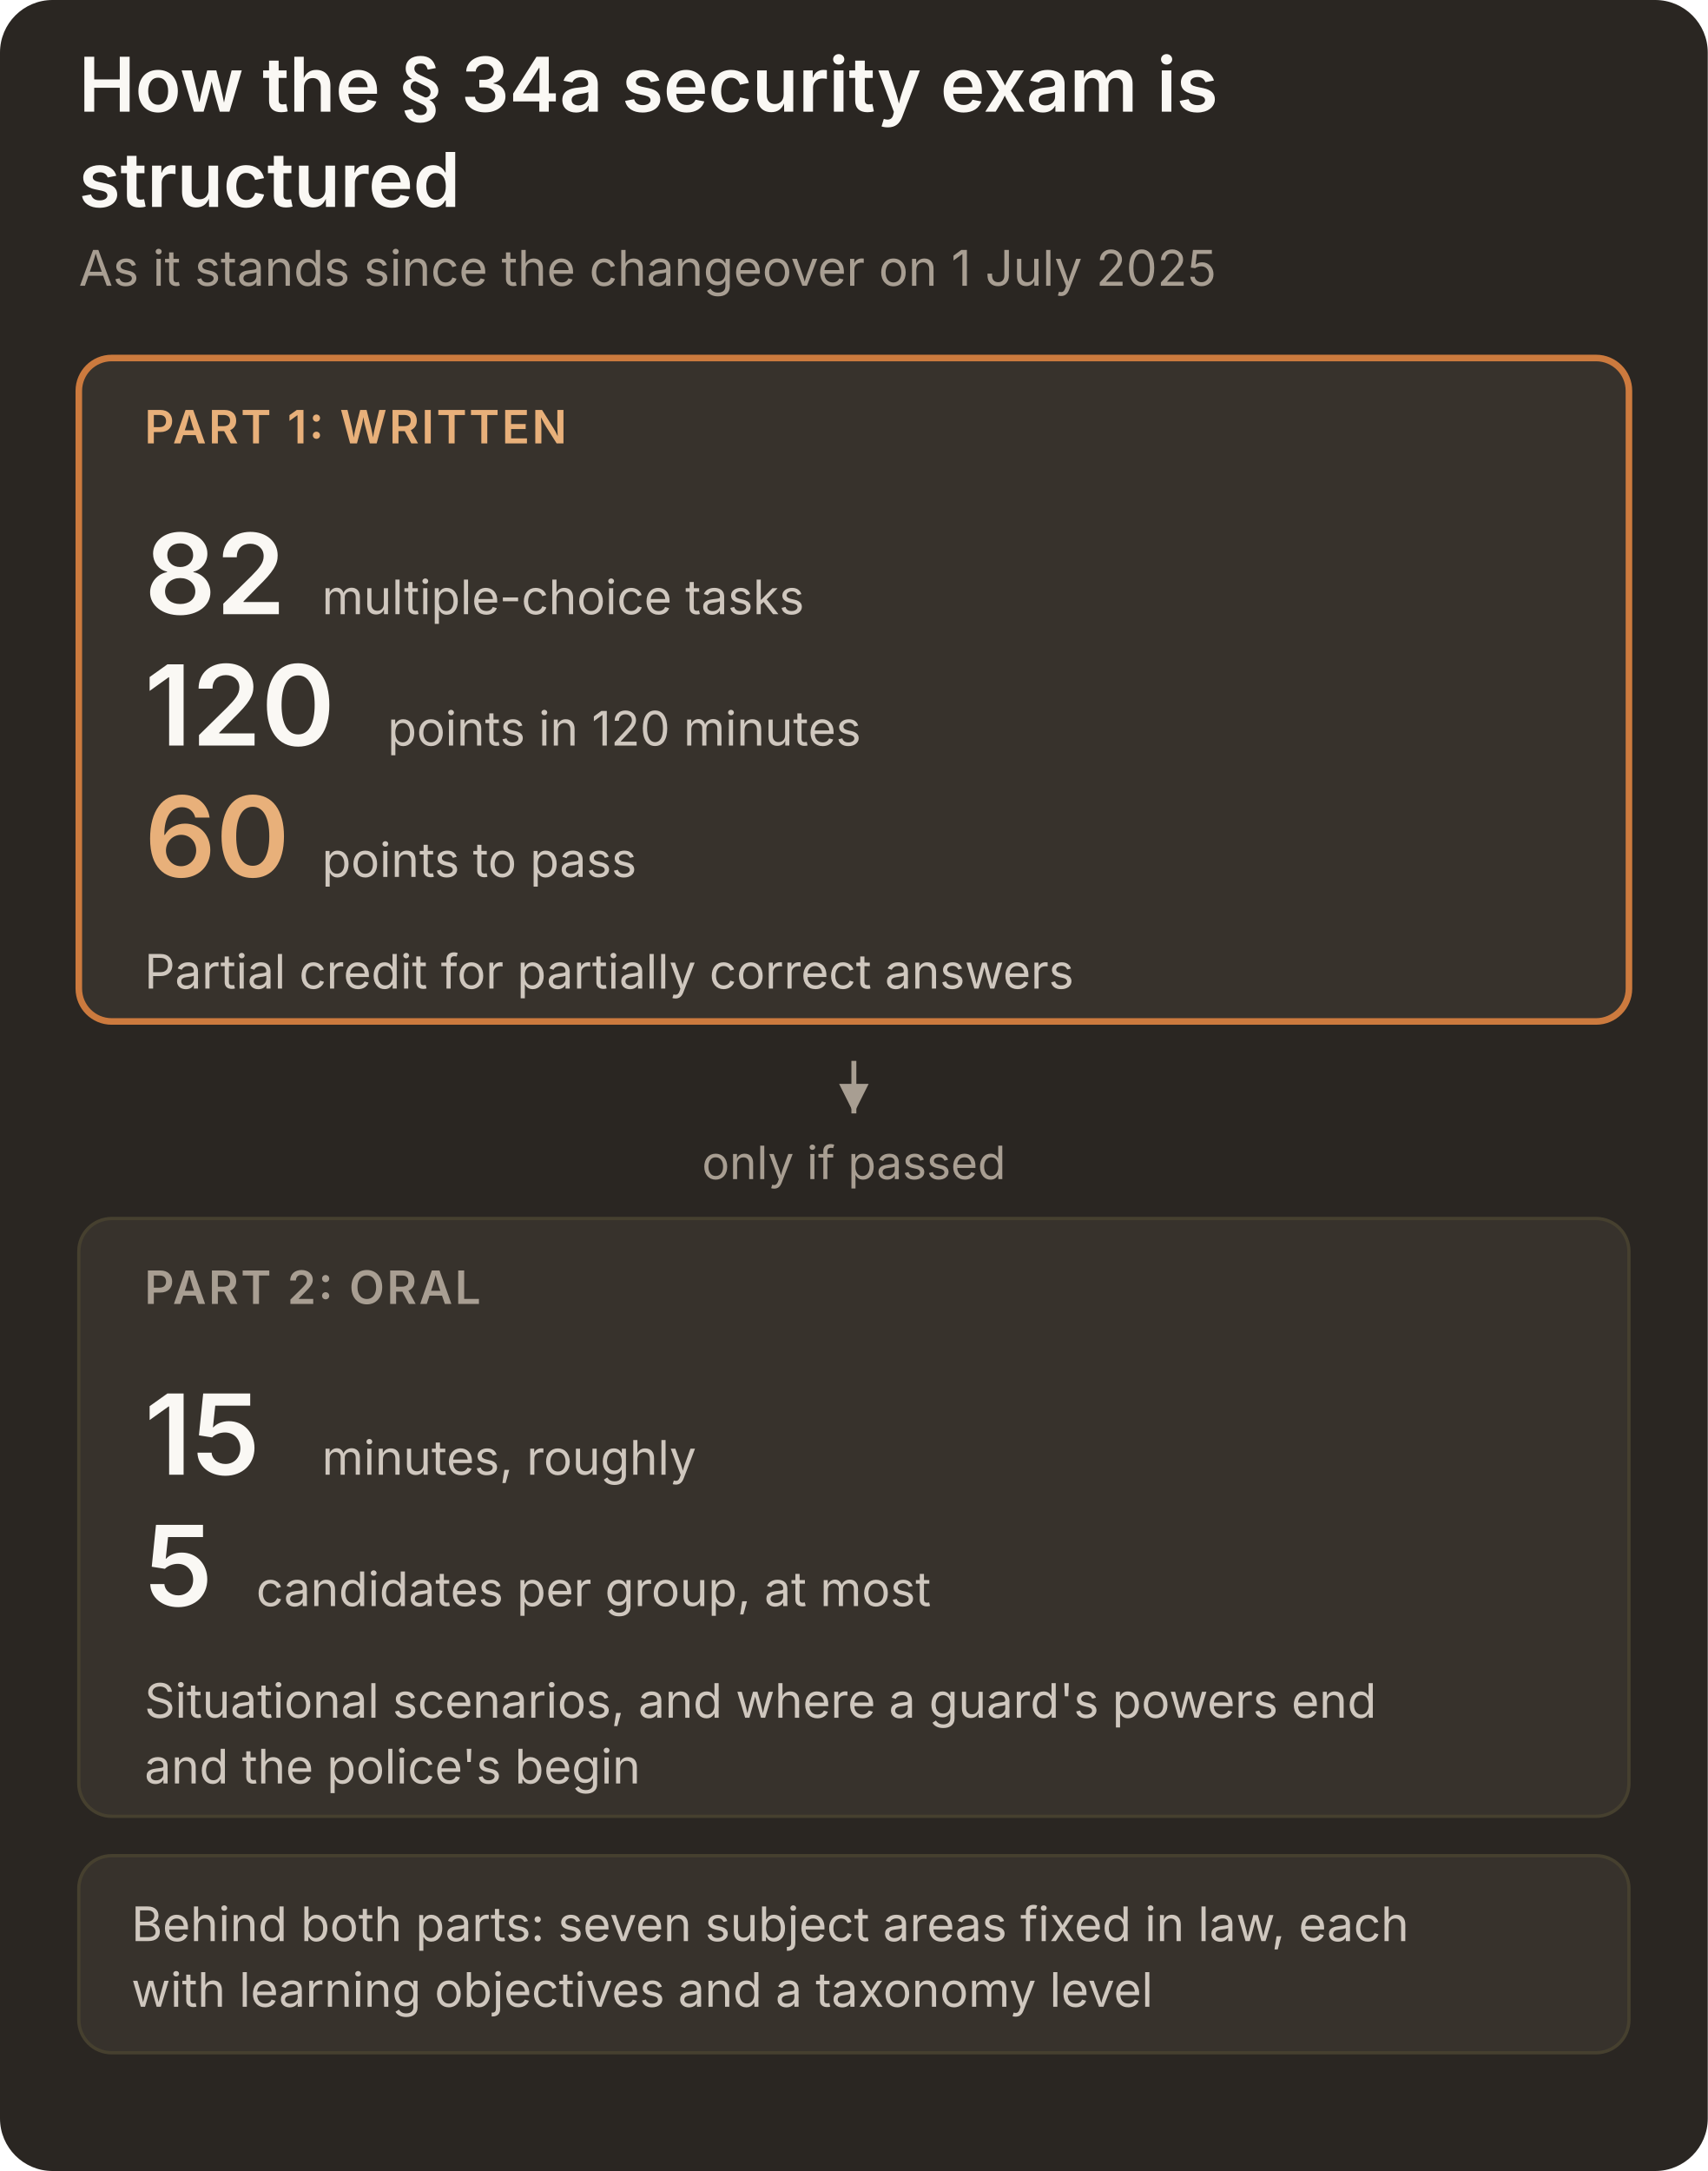
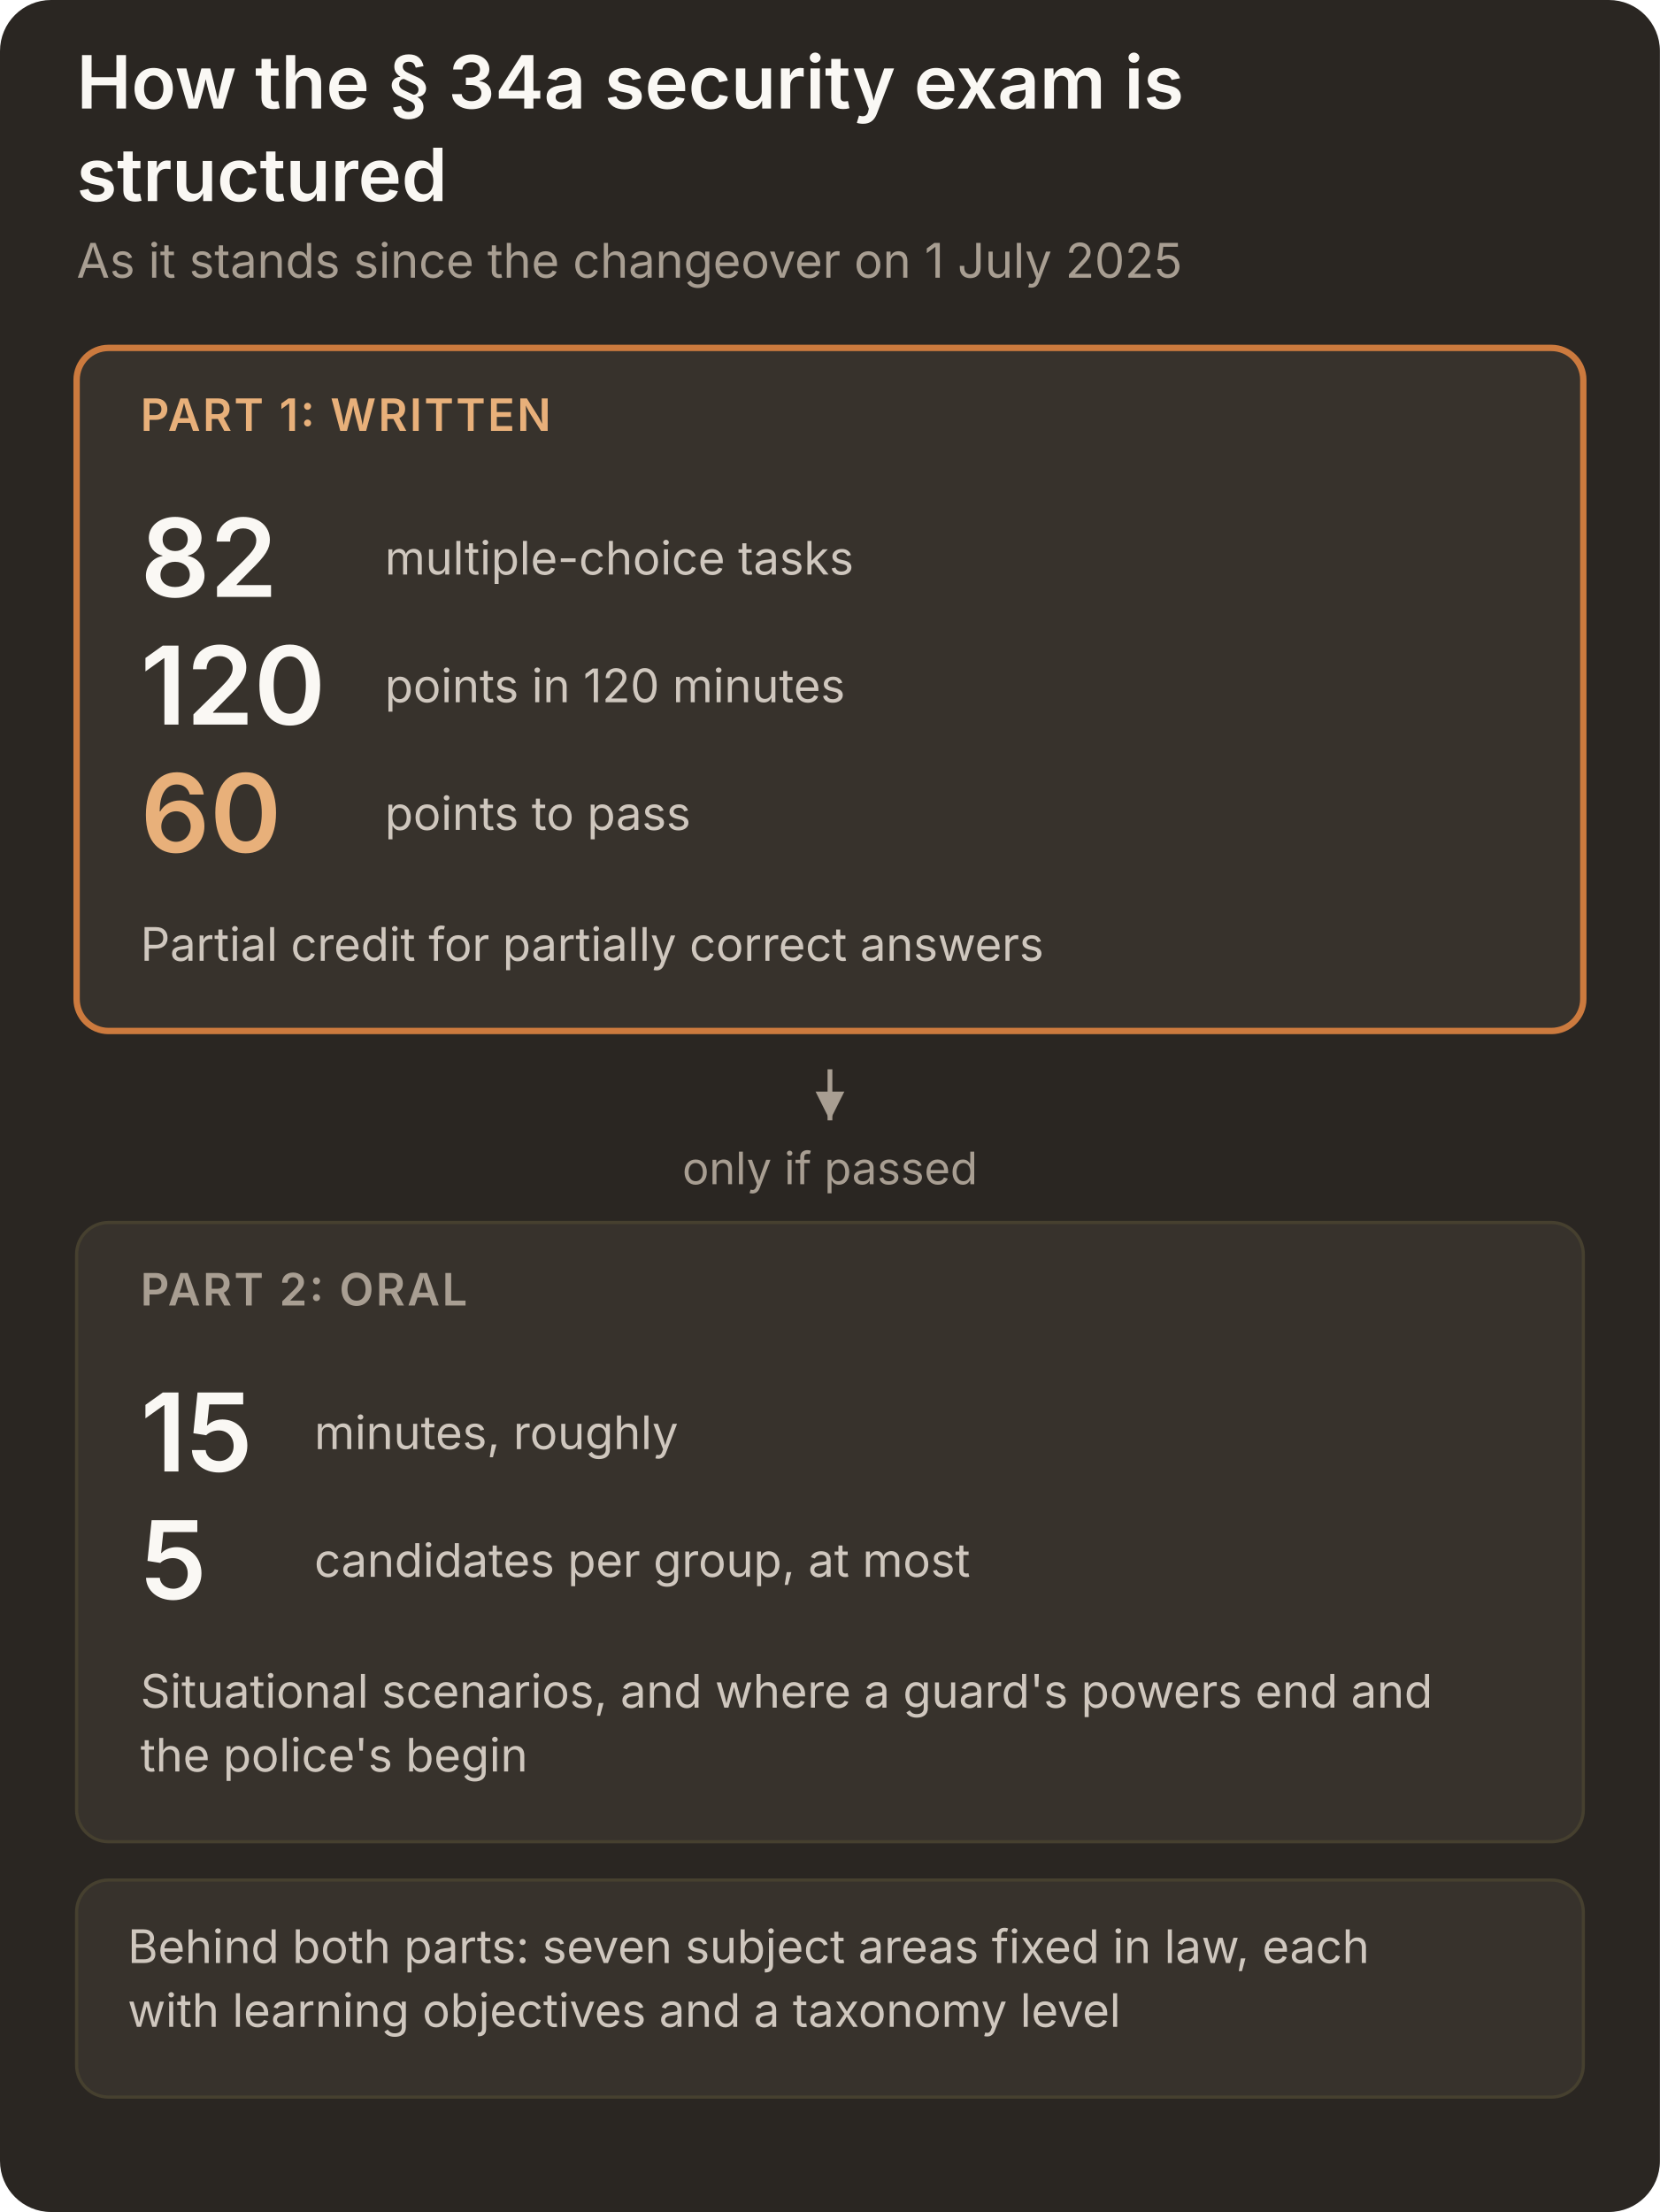
- <svg xmlns="http://www.w3.org/2000/svg" viewBox="0 0 520 661" role="img" aria-label="Structure of the German section 34a security exam: a written part of 82 multiple-choice tasks worth 120 points in 120 minutes with a pass mark of 60 and partial credit since 1 July 2025; then, only for those who pass, an oral part of around 15 minutes in groups of up to five. Both rest on seven subject areas fixed in law.">
+ <svg xmlns="http://www.w3.org/2000/svg" viewBox="0 0 520 693" role="img" aria-label="Structure of the German section 34a security exam: a written part of 82 multiple-choice tasks worth 120 points in 120 minutes with a pass mark of 60 and partial credit since 1 July 2025; then, only for those who pass, an oral part of around 15 minutes in groups of up to five. Both rest on seven subject areas fixed in law.">
  <defs>
    <marker id="ar" markerWidth="8" markerHeight="8" refX="6" refY="3" orient="auto">
      <path d="M0,0 L6,3 L0,6 Z" fill="#a89e92" />
    </marker>
  </defs>
-   <rect x="0" y="0" width="520" height="661" rx="16" fill="#2a2622" />
+   <rect x="0" y="0" width="520" height="693" rx="16" fill="#2a2622" />
  <text x="24" y="34" font-family="'Inter', system-ui, -apple-system, sans-serif" font-size="23" fill="#faf8f4" font-weight="600">How the § 34a security exam is</text>
  <text x="24" y="63" font-family="'Inter', system-ui, -apple-system, sans-serif" font-size="23" fill="#faf8f4" font-weight="600">structured</text>
  <text x="24" y="87" font-family="'Inter', system-ui, -apple-system, sans-serif" font-size="15" fill="#a89e92">As it stands since the changeover on 1 July 2025</text>
-   <rect x="24" y="109" width="472" height="202" rx="10" fill="#37322c" stroke="#cc7a3e" stroke-width="2" />
+   <rect x="24" y="109" width="472" height="214" rx="10" fill="#37322c" stroke="#cc7a3e" stroke-width="2" />
  <text x="44" y="135" font-family="'Inter', system-ui, -apple-system, sans-serif" font-size="14" fill="#e8b07a" font-weight="600" letter-spacing="0.05em">PART 1: WRITTEN</text>
  <text x="44" y="187" font-family="'Inter', system-ui, -apple-system, sans-serif" font-size="34" fill="#faf8f4" font-weight="600">82</text>
-   <text x="98" y="187" font-family="'Inter', system-ui, -apple-system, sans-serif" font-size="14.5" fill="#cfc7be">multiple-choice tasks</text>
+   <text x="120.56" y="180" font-family="'Inter', system-ui, -apple-system, sans-serif" font-size="14.5" fill="#cfc7be">multiple-choice tasks</text>
  <text x="44" y="227" font-family="'Inter', system-ui, -apple-system, sans-serif" font-size="34" fill="#faf8f4" font-weight="600">120</text>
-   <text x="118" y="227" font-family="'Inter', system-ui, -apple-system, sans-serif" font-size="14.5" fill="#cfc7be">points in 120 minutes</text>
+   <text x="120.56" y="220" font-family="'Inter', system-ui, -apple-system, sans-serif" font-size="14.5" fill="#cfc7be">points in 120 minutes</text>
  <text x="44" y="267" font-family="'Inter', system-ui, -apple-system, sans-serif" font-size="34" fill="#e8b07a" font-weight="600">60</text>
-   <text x="98" y="267" font-family="'Inter', system-ui, -apple-system, sans-serif" font-size="14.5" fill="#cfc7be">points to pass</text>
+   <text x="120.56" y="260" font-family="'Inter', system-ui, -apple-system, sans-serif" font-size="14.5" fill="#cfc7be">points to pass</text>
  <text x="44" y="301" font-family="'Inter', system-ui, -apple-system, sans-serif" font-size="14.5" fill="#cfc7be">Partial credit for partially correct answers</text>
-   <path d="M260,323 L260,339" stroke="#a89e92" stroke-width="1.5" marker-end="url(#ar)" />
-   <text x="260" y="359" font-family="'Inter', system-ui, -apple-system, sans-serif" font-size="14" fill="#a89e92" text-anchor="middle">only if passed</text>
-   <rect x="24" y="371" width="472" height="182" rx="10" fill="#37322c" stroke="#46402f" stroke-width="1" />
-   <text x="44" y="397" font-family="'Inter', system-ui, -apple-system, sans-serif" font-size="14" fill="#a89e92" font-weight="600" letter-spacing="0.05em">PART 2: ORAL</text>
-   <text x="44" y="449" font-family="'Inter', system-ui, -apple-system, sans-serif" font-size="34" fill="#faf8f4" font-weight="600">15</text>
-   <text x="98" y="449" font-family="'Inter', system-ui, -apple-system, sans-serif" font-size="14.5" fill="#cfc7be">minutes, roughly</text>
-   <text x="44" y="489" font-family="'Inter', system-ui, -apple-system, sans-serif" font-size="34" fill="#faf8f4" font-weight="600">5</text>
-   <text x="78" y="489" font-family="'Inter', system-ui, -apple-system, sans-serif" font-size="14.5" fill="#cfc7be">candidates per group, at most</text>
-   <text x="44" y="523" font-family="'Inter', system-ui, -apple-system, sans-serif" font-size="14.5" fill="#cfc7be">Situational scenarios, and where a guard's powers end</text>
-   <text x="44" y="543" font-family="'Inter', system-ui, -apple-system, sans-serif" font-size="14.5" fill="#cfc7be">and the police's begin</text>
-   <rect x="24" y="565" width="472" height="60" rx="10" fill="#37322c" stroke="#46402f" stroke-width="1" />
-   <text x="40" y="591" font-family="'Inter', system-ui, -apple-system, sans-serif" font-size="14.5" fill="#cfc7be">Behind both parts: seven subject areas fixed in law, each</text>
-   <text x="40" y="611" font-family="'Inter', system-ui, -apple-system, sans-serif" font-size="14.5" fill="#cfc7be">with learning objectives and a taxonomy level</text>
+   <path d="M260,335 L260,351" stroke="#a89e92" stroke-width="1.5" marker-end="url(#ar)" />
+   <text x="260" y="371" font-family="'Inter', system-ui, -apple-system, sans-serif" font-size="14" fill="#a89e92" text-anchor="middle">only if passed</text>
+   <rect x="24" y="383" width="472" height="194" rx="10" fill="#37322c" stroke="#46402f" stroke-width="1" />
+   <text x="44" y="409" font-family="'Inter', system-ui, -apple-system, sans-serif" font-size="14" fill="#a89e92" font-weight="600" letter-spacing="0.05em">PART 2: ORAL</text>
+   <text x="44" y="461" font-family="'Inter', system-ui, -apple-system, sans-serif" font-size="34" fill="#faf8f4" font-weight="600">15</text>
+   <text x="98.46" y="454" font-family="'Inter', system-ui, -apple-system, sans-serif" font-size="14.5" fill="#cfc7be">minutes, roughly</text>
+   <text x="44" y="501" font-family="'Inter', system-ui, -apple-system, sans-serif" font-size="34" fill="#faf8f4" font-weight="600">5</text>
+   <text x="98.46" y="494" font-family="'Inter', system-ui, -apple-system, sans-serif" font-size="14.5" fill="#cfc7be">candidates per group, at most</text>
+   <text x="44" y="535" font-family="'Inter', system-ui, -apple-system, sans-serif" font-size="14.5" fill="#cfc7be">Situational scenarios, and where a guard's powers end and</text>
+   <text x="44" y="555" font-family="'Inter', system-ui, -apple-system, sans-serif" font-size="14.5" fill="#cfc7be">the police's begin</text>
+   <rect x="24" y="589" width="472" height="68" rx="10" fill="#37322c" stroke="#46402f" stroke-width="1" />
+   <text x="40" y="615" font-family="'Inter', system-ui, -apple-system, sans-serif" font-size="14.5" fill="#cfc7be">Behind both parts: seven subject areas fixed in law, each</text>
+   <text x="40" y="635" font-family="'Inter', system-ui, -apple-system, sans-serif" font-size="14.5" fill="#cfc7be">with learning objectives and a taxonomy level</text>
</svg>
